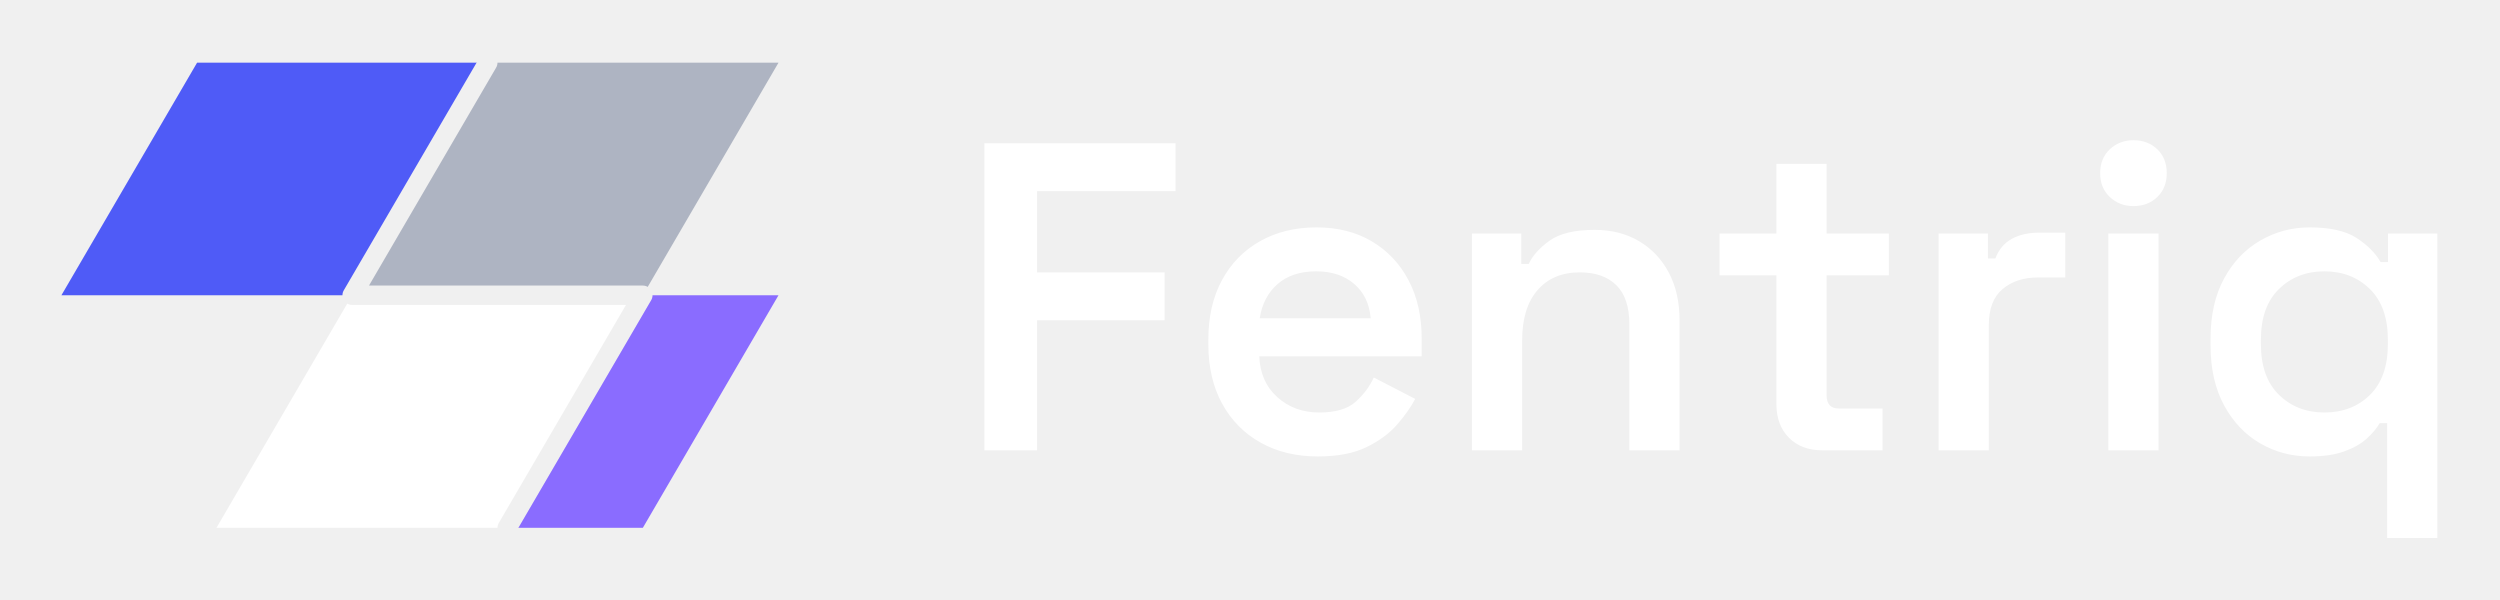
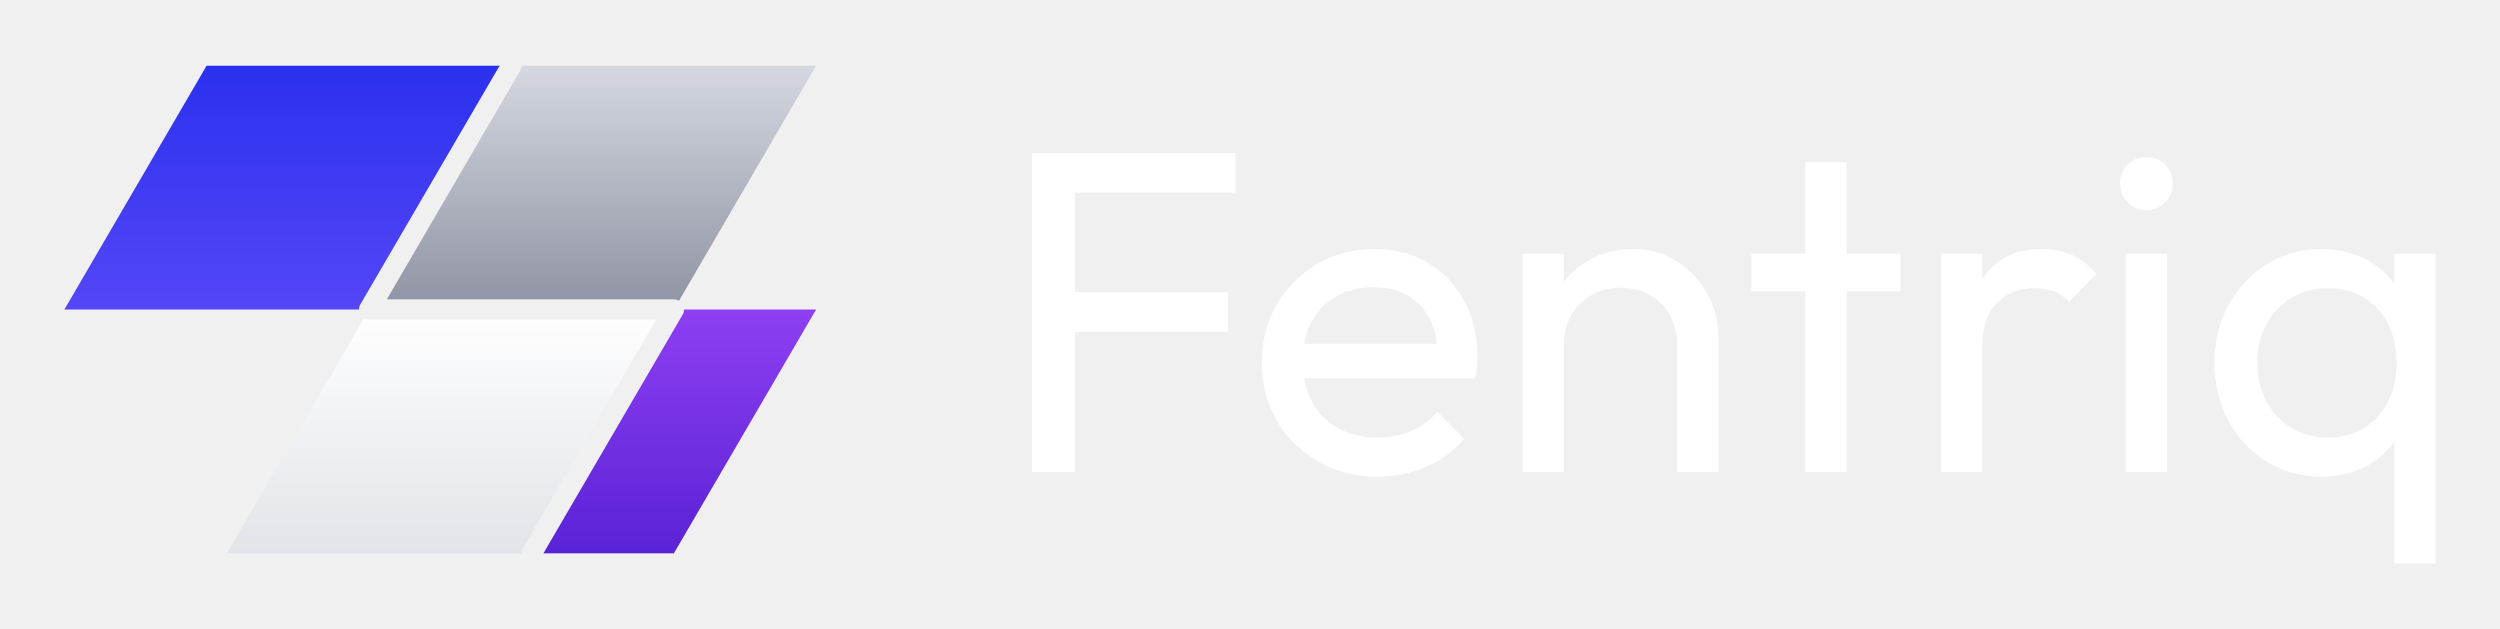
- <svg xmlns="http://www.w3.org/2000/svg" viewBox="-14.00 -102.67 570.00 136.67">
+ <svg xmlns="http://www.w3.org/2000/svg" viewBox="-14.00 -102.67 543.74 136.67">
  <g transform="translate(-26.51,-154.66) scale(2.2094)">
    <defs>
-       <mask id="sfentri">
+       <mask id="f14s">
        <rect x="0" y="0" width="100" height="100" fill="#fff" />
        <path d="M56 30 L42 54 L72 54 L58 78" fill="none" stroke="#000" stroke-width="2.0" stroke-linejoin="round" stroke-linecap="round" />
      </mask>
+       <linearGradient id="f14blue" gradientUnits="userSpaceOnUse" x1="0" y1="30" x2="0" y2="54">
+         <stop offset="0" stop-color="#2A31EE" />
+         <stop offset="1" stop-color="#5546F7" />
+       </linearGradient>
+       <linearGradient id="f14titanium" gradientUnits="userSpaceOnUse" x1="0" y1="30" x2="0" y2="54">
+         <stop offset="0" stop-color="#D5D8E0" />
+         <stop offset="1" stop-color="#8E93A3" />
+       </linearGradient>
+       <linearGradient id="f14pale" gradientUnits="userSpaceOnUse" x1="0" y1="54" x2="0" y2="78">
+         <stop offset="0" stop-color="#FFFFFF" />
+         <stop offset="1" stop-color="#E2E4E9" />
+       </linearGradient>
+       <linearGradient id="f14violet" gradientUnits="userSpaceOnUse" x1="0" y1="54" x2="0" y2="78">
+         <stop offset="0" stop-color="#8E3FF2" />
+         <stop offset="1" stop-color="#5A22D6" />
+       </linearGradient>
    </defs>
-     <g mask="url(#sfentri)">
-       <path d="M26 30 L56 30 L42 54 L12 54 Z" fill="#4F5BF7" />
-       <path d="M56 30 L86 30 L72 54 L42 54 Z" fill="#AEB4C2" />
-       <path d="M42 54 L72 54 L58 78 L28 78 Z" fill="#FFFFFF" />
-       <path d="M58 78 L72 54 L86 54 L72 78 Z" fill="#8A6CFF" />
+     <g mask="url(#f14s)">
+       <path d="M26 30 L56 30 L42 54 L12 54 Z" fill="url(#f14blue)" />
+       <path d="M56 30 L86 30 L72 54 L42 54 Z" fill="url(#f14titanium)" />
+       <path d="M42 54 L72 54 L58 78 L28 78 Z" fill="url(#f14pale)" />
+       <path d="M58 78 L72 54 L86 54 L72 78 Z" fill="url(#f14violet)" />
    </g>
  </g>
-   <g transform="translate(203.49,0)">
-     <path d="M6.95 0.0V-70.0H50.53V-59.085H18.96V-40.558H48.043V-29.642H18.96V0.0ZM82.98 1.4Q75.562 1.4 69.93 -1.75Q64.297 -4.9 61.156 -10.641Q58.015 -16.383 58.015 -24.113V-25.313Q58.015 -33.06 61.115 -38.793Q64.215 -44.525 69.789 -47.675Q75.362 -50.825 82.692 -50.825Q89.905 -50.825 95.279 -47.645Q100.652 -44.465 103.652 -38.785Q106.652 -33.105 106.652 -25.54V-21.432H69.625Q69.843 -15.633 73.731 -12.126Q77.62 -8.62 83.31 -8.62Q88.872 -8.62 91.591 -11.06Q94.31 -13.5 95.732 -16.598L105.175 -11.722Q103.757 -9.0 101.107 -5.933Q98.457 -2.865 94.092 -0.733Q89.727 1.4 82.98 1.4ZM69.725 -30.098H95.025Q94.625 -35.027 91.286 -37.916Q87.947 -40.805 82.61 -40.805Q77.125 -40.805 73.81 -37.916Q70.495 -35.027 69.725 -30.098ZM118.115 0.0V-49.425H129.36V-42.488H131.055Q132.36 -45.315 135.8 -47.788Q139.24 -50.26 146.133 -50.26Q151.845 -50.26 156.204 -47.689Q160.563 -45.117 163.006 -40.502Q165.45 -35.887 165.45 -29.6V0.0H154.005V-28.705Q154.005 -34.725 151.036 -37.647Q148.067 -40.57 142.687 -40.57Q136.59 -40.57 133.075 -36.527Q129.56 -32.485 129.56 -25.043V0.0ZM197.97 0.0Q193.245 0.0 190.387 -2.866Q187.53 -5.733 187.53 -10.57V-39.9H174.57V-49.425H187.53V-65.315H198.975V-49.425H213.17V-39.9H198.975V-12.525Q198.975 -9.525 201.81 -9.525H211.725V0.0ZM224.515 0.0V-49.425H235.76V-43.738H237.455Q238.608 -46.79 241.193 -48.208Q243.778 -49.625 247.44 -49.625H253.388V-39.405H247.153Q242.23 -39.405 239.095 -36.759Q235.96 -34.112 235.96 -28.585V0.0ZM263.215 0.0V-49.425H274.66V0.0ZM268.938 -55.68Q265.748 -55.68 263.546 -57.757Q261.345 -59.835 261.345 -63.19Q261.345 -66.563 263.546 -68.631Q265.748 -70.7 268.938 -70.7Q272.228 -70.7 274.379 -68.631Q276.53 -66.563 276.53 -63.19Q276.53 -59.835 274.379 -57.757Q272.228 -55.68 268.938 -55.68ZM326.78 20.0V-6.19H325.085Q324.032 -4.367 322.054 -2.604Q320.075 -0.84 316.911 0.28Q313.747 1.4 309.09 1.4Q303.002 1.4 297.859 -1.567Q292.715 -4.535 289.615 -10.226Q286.515 -15.917 286.515 -23.948V-25.478Q286.515 -33.525 289.624 -39.208Q292.732 -44.89 297.909 -47.858Q303.085 -50.825 309.09 -50.825Q316.1 -50.825 319.807 -48.418Q323.515 -46.01 325.285 -42.918H326.98V-49.425H338.225V20.0ZM312.47 -8.62Q318.79 -8.62 322.867 -12.641Q326.945 -16.663 326.945 -24.23V-25.195Q326.945 -32.762 322.826 -36.784Q318.707 -40.805 312.47 -40.805Q306.25 -40.805 302.123 -36.784Q297.995 -32.762 297.995 -25.195V-24.23Q297.995 -16.663 302.123 -12.641Q306.25 -8.62 312.47 -8.62Z" fill="#FFFFFF" />
+   <g transform="translate(202.24,0)">
+     <path d="M17.60 0L8.20 0L8.20-69.40L17.60-69.40L17.60 0ZM50.80-30.50L14.60-30.50L14.60-39.10L50.80-39.10L50.80-30.50ZM52.50-60.80L14.60-60.80L14.60-69.40L52.50-69.40L52.50-60.80ZM83.30 1L83.30 1Q76.20 1 70.50-2.25Q64.80-5.50 61.50-11.10Q58.20-16.70 58.20-23.80L58.20-23.80Q58.20-30.80 61.45-36.40Q64.70-42 70.25-45.25Q75.80-48.50 82.70-48.50L82.70-48.50Q89.30-48.50 94.35-45.50Q99.40-42.50 102.25-37.20Q105.10-31.90 105.10-25.20L105.10-25.20Q105.10-24.20 105-23.05Q104.90-21.90 104.60-20.40L104.60-20.40L64.50-20.40L64.50-27.90L99.80-27.90L96.50-25Q96.50-29.80 94.80-33.15Q93.10-36.50 90-38.35Q86.90-40.20 82.50-40.20L82.50-40.20Q77.90-40.20 74.40-38.20Q70.90-36.20 69-32.60Q67.10-29 67.10-24.10L67.10-24.10Q67.10-19.10 69.10-15.35Q71.10-11.60 74.80-9.55Q78.50-7.50 83.30-7.50L83.30-7.50Q87.30-7.50 90.65-8.90Q94-10.30 96.40-13.10L96.40-13.10L102.20-7.20Q98.80-3.20 93.85-1.10Q88.90 1 83.30 1ZM157.50 0L148.50 0L148.50-27.70Q148.50-33.10 145.10-36.60Q141.70-40.10 136.30-40.10L136.30-40.10Q132.70-40.10 129.90-38.50Q127.10-36.90 125.50-34.10Q123.90-31.30 123.90-27.70L123.90-27.70L120.20-29.80Q120.20-35.20 122.60-39.40Q125.00-43.60 129.30-46.05Q133.60-48.50 139-48.50L139-48.50Q144.40-48.50 148.55-45.80Q152.70-43.10 155.10-38.75Q157.50-34.40 157.50-29.50L157.50-29.50L157.50 0ZM123.90 0L114.90 0L114.90-47.50L123.90-47.50L123.90 0ZM185.40 0L176.40 0L176.40-67.40L185.40-67.40L185.40 0ZM197.10-39.30L164.70-39.30L164.70-47.50L197.10-47.50L197.10-39.30ZM214.90 0L205.90 0L205.90-47.50L214.90-47.50L214.90 0ZM214.90-27.10L214.90-27.10L211.50-28.60Q211.50-37.70 215.70-43.10Q219.90-48.50 227.80-48.50L227.80-48.50Q231.40-48.50 234.30-47.25Q237.20-46 239.70-43.10L239.70-43.10L233.80-37Q232.30-38.60 230.50-39.30Q228.70-40 226.30-40L226.30-40Q221.30-40 218.10-36.80Q214.90-33.60 214.90-27.10ZM255.10 0L246.10 0L246.10-47.50L255.10-47.50L255.10 0ZM250.60-57L250.60-57Q248.10-57 246.50-58.65Q244.90-60.30 244.90-62.80L244.90-62.80Q244.90-65.20 246.50-66.85Q248.10-68.50 250.60-68.50L250.60-68.50Q253.10-68.50 254.70-66.85Q256.30-65.20 256.30-62.80L256.30-62.80Q256.30-60.30 254.70-58.65Q253.10-57 250.60-57ZM288.70 1L288.70 1Q282.10 1 276.80-2.25Q271.50-5.50 268.45-11.10Q265.40-16.70 265.40-23.70L265.40-23.70Q265.40-30.70 268.45-36.30Q271.50-41.90 276.80-45.20Q282.10-48.50 288.60-48.50L288.60-48.50Q294.10-48.50 298.35-46.25Q302.60-44 305.15-40.05Q307.70-36.10 308-30.90L308-30.90L308-16.60Q307.70-11.50 305.15-7.50Q302.60-3.50 298.35-1.25Q294.10 1 288.70 1ZM290.10-7.50L290.10-7.50Q296.80-7.50 300.90-12.05Q305-16.60 305-23.70L305-23.70Q305-28.60 303.15-32.25Q301.30-35.90 297.95-37.95Q294.60-40 290.10-40L290.10-40Q285.60-40 282.15-37.90Q278.70-35.80 276.70-32.15Q274.70-28.50 274.70-23.80L274.70-23.80Q274.70-19 276.70-15.35Q278.70-11.70 282.15-9.60Q285.60-7.50 290.10-7.50ZM313.50 19.90L304.50 19.90L304.50-11.90L306.10-23.50L304.50-35L304.50-47.50L313.50-47.50L313.50 19.90Z" fill="#FFFFFF" />
  </g>
</svg>
